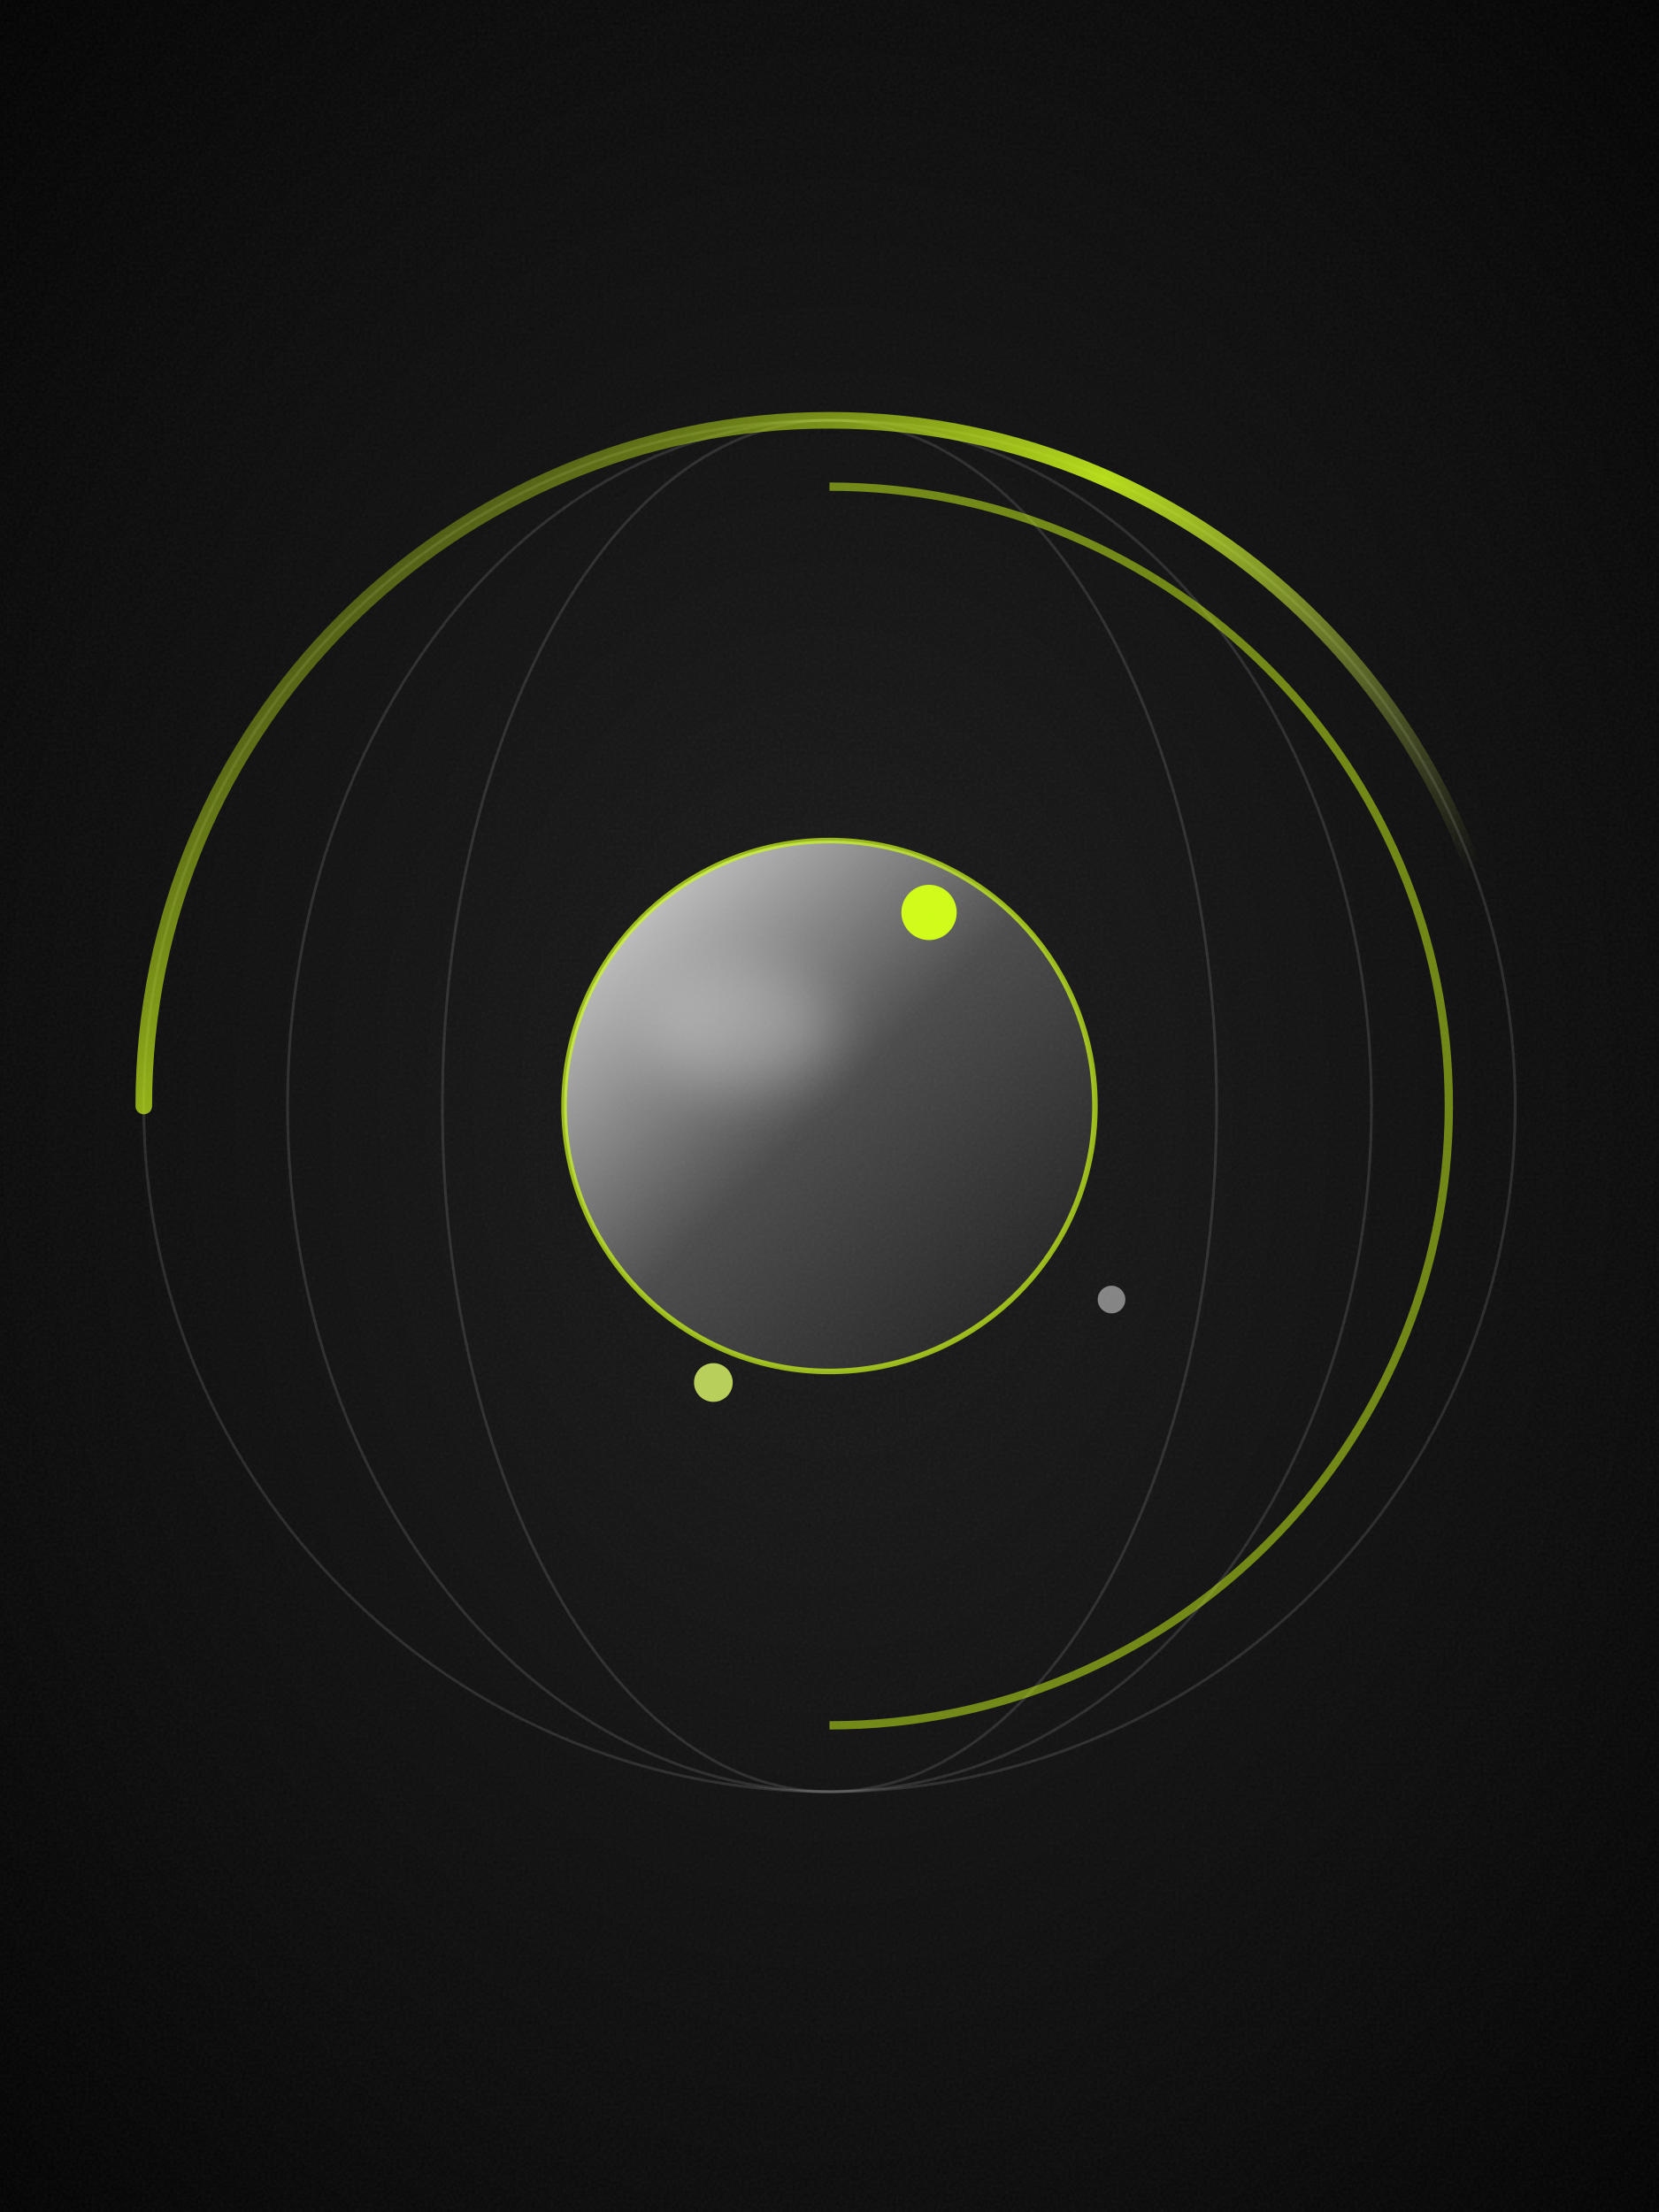
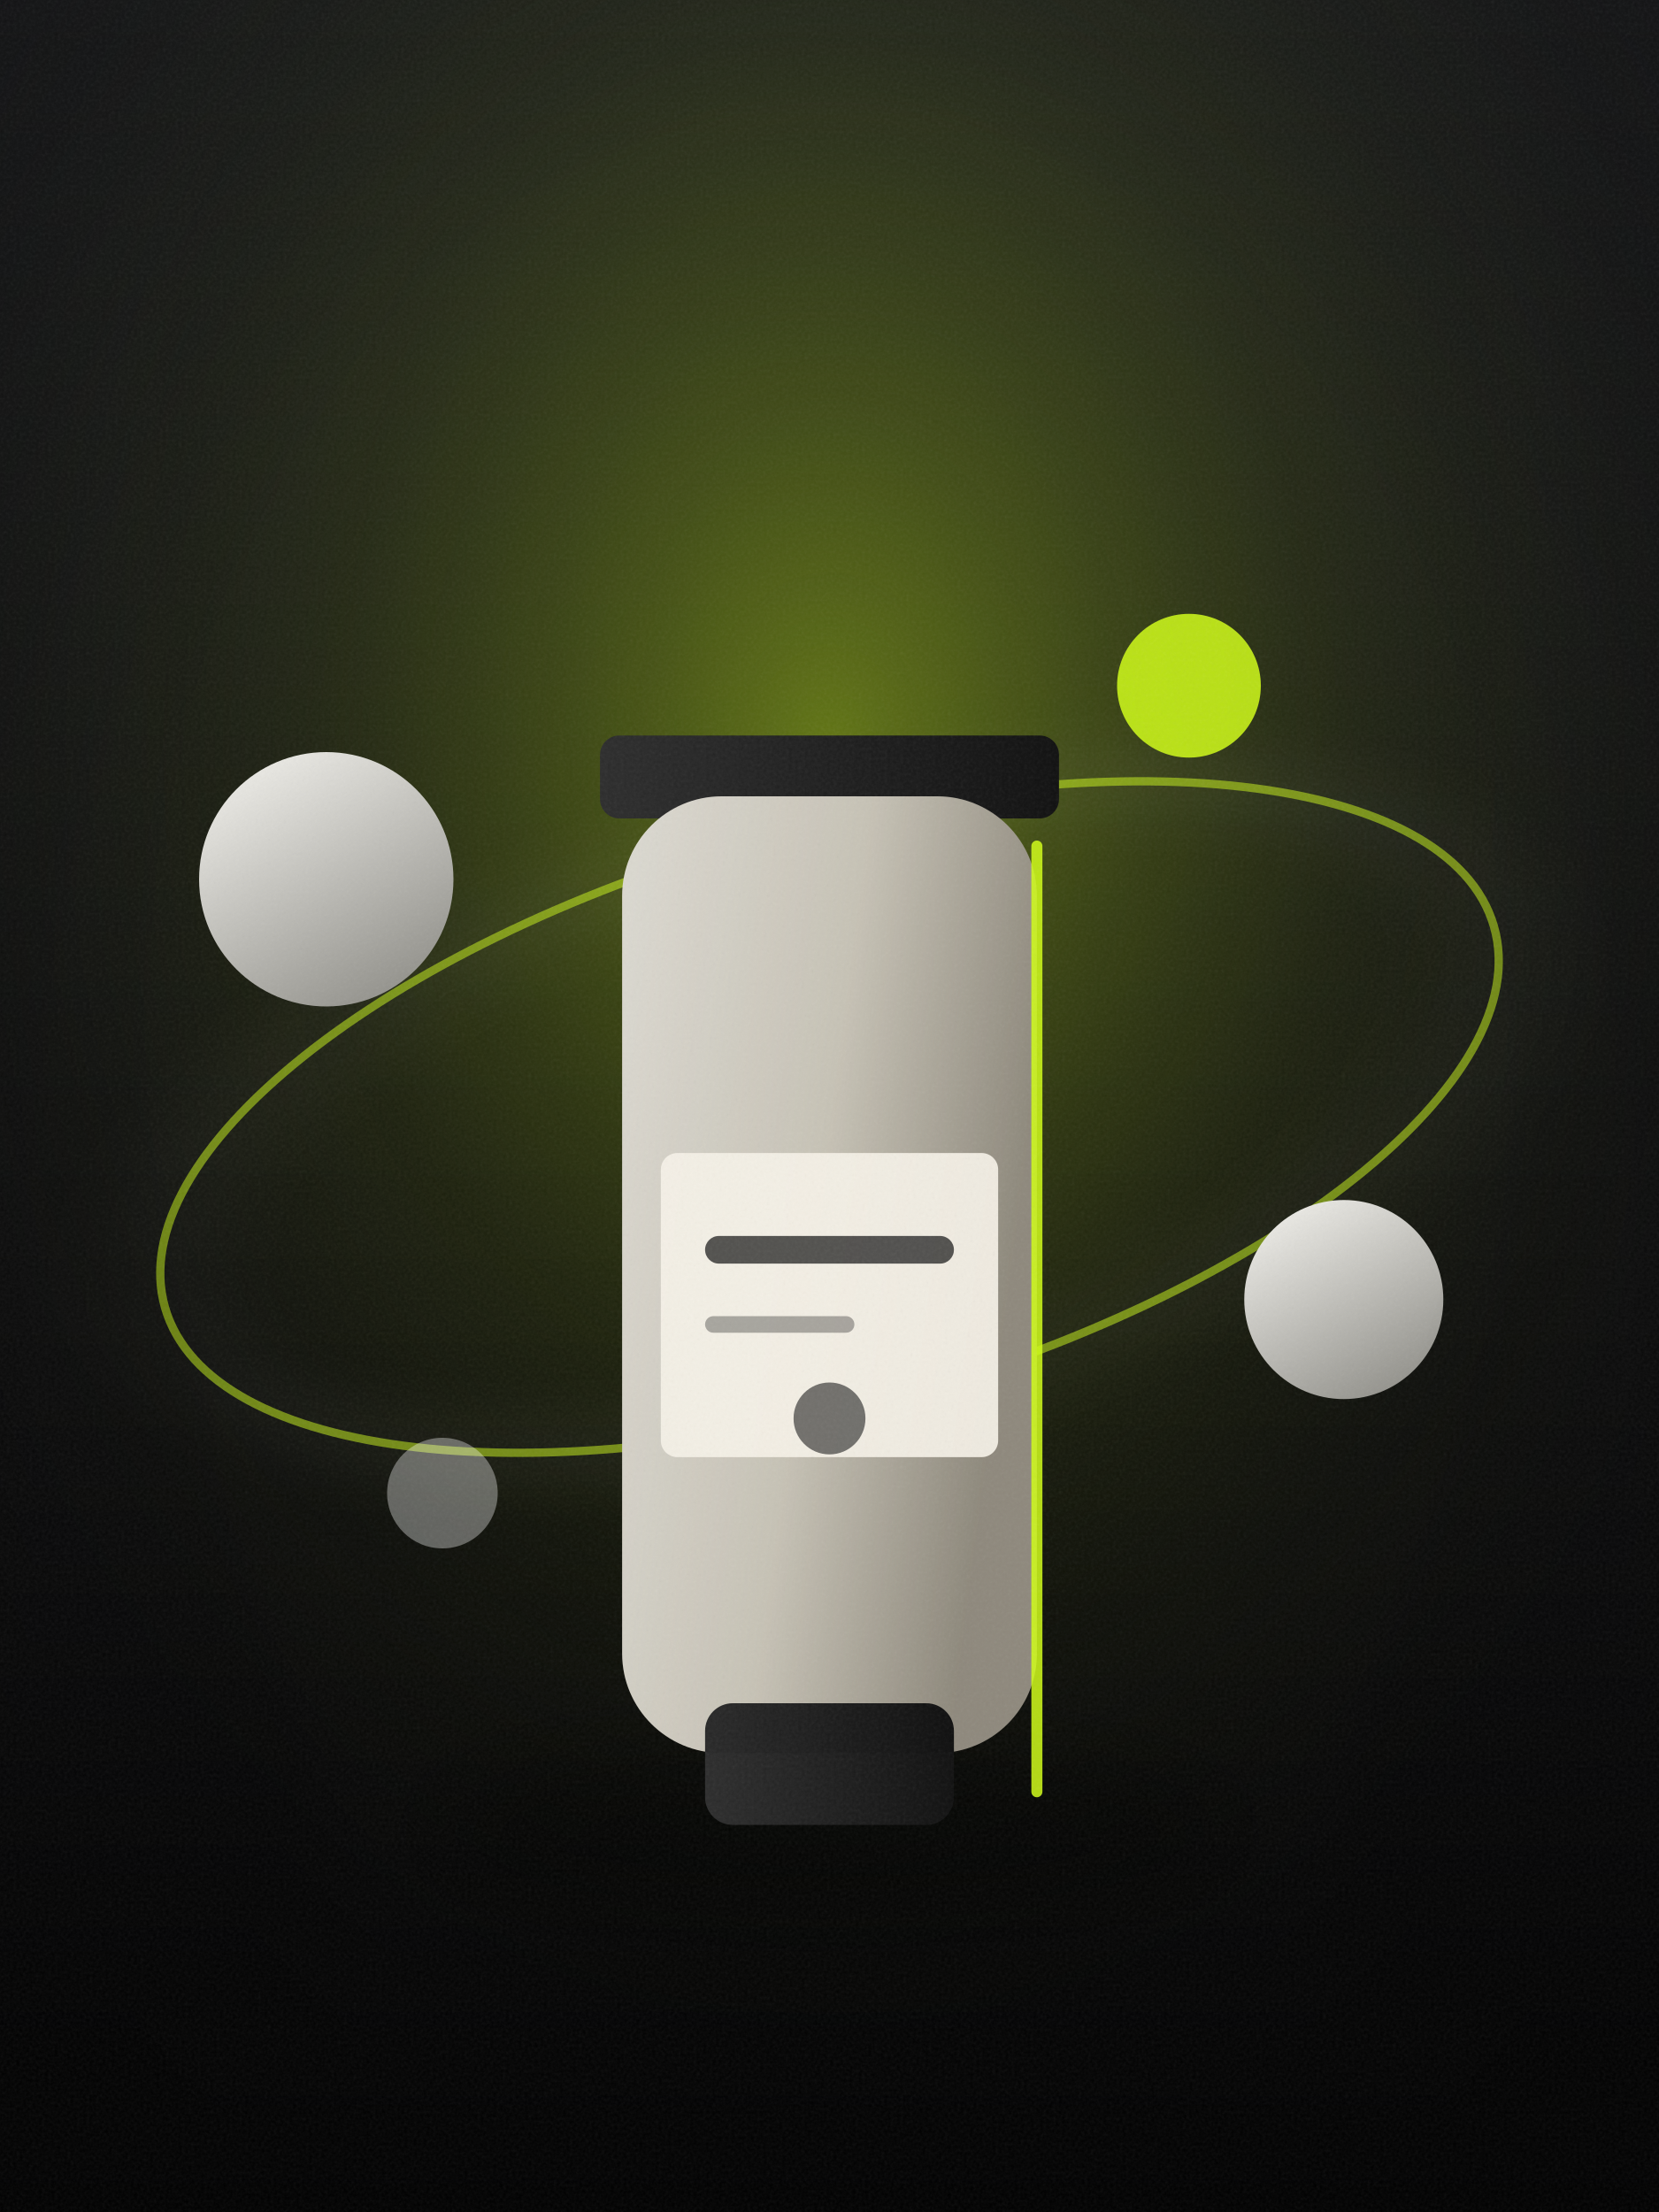
- <svg xmlns="http://www.w3.org/2000/svg" viewBox="0 0 600 800" width="600" height="800" role="img" aria-label="Concentric product orbit with a lime sweep">
+ <svg xmlns="http://www.w3.org/2000/svg" viewBox="0 0 600 800" width="600" height="800" role="img" aria-label="Product tube in a dark studio with orbiting spheres">
  <defs>
-     <radialGradient id="base" cx="0.5" cy="0.5" r="0.75">
-       <stop offset="0" stop-color="#1c1c1c" />
-       <stop offset="0.65" stop-color="#0b0b0b" />
+     <linearGradient id="bg" x1="0" y1="0" x2="0" y2="1">
+       <stop offset="0" stop-color="#191a1c" />
+       <stop offset="0.55" stop-color="#0c0c0d" />
      <stop offset="1" stop-color="#000000" />
+     </linearGradient>
+     <radialGradient id="key" cx="0.5" cy="0.34" r="0.62">
+       <stop offset="0" stop-color="#d1fe17" stop-opacity="0.42" />
+       <stop offset="0.5" stop-color="#8fae12" stop-opacity="0.12" />
+       <stop offset="1" stop-color="#000000" stop-opacity="0" />
    </radialGradient>
-     <linearGradient id="sweep" x1="0" y1="0" x2="1" y2="0.6">
-       <stop offset="0" stop-color="#b2d814" stop-opacity="0" />
-       <stop offset="0.55" stop-color="#d1fe17" stop-opacity="0.85" />
-       <stop offset="1" stop-color="#e1fe68" stop-opacity="0" />
+     <linearGradient id="tube" x1="0" y1="0" x2="1" y2="0.3">
+       <stop offset="0" stop-color="#f4f1e8" />
+       <stop offset="0.55" stop-color="#dcd7c9" />
+       <stop offset="1" stop-color="#9d9789" />
    </linearGradient>
-     <linearGradient id="core" x1="0" y1="0" x2="1" y2="1">
-       <stop offset="0" stop-color="#ededed" />
-       <stop offset="0.5" stop-color="#4a4a4a" />
-       <stop offset="1" stop-color="#171717" />
+     <linearGradient id="cap" x1="0" y1="0" x2="1" y2="0">
+       <stop offset="0" stop-color="#2c2c2c" />
+       <stop offset="1" stop-color="#101010" />
    </linearGradient>
-     <filter id="glow" x="-50%" y="-50%" width="200%" height="200%">
-       <feGaussianBlur stdDeviation="10" />
+     <linearGradient id="ball" x1="0.2" y1="0" x2="0.8" y2="1">
+       <stop offset="0" stop-color="#efeee9" />
+       <stop offset="1" stop-color="#8e8d87" />
+     </linearGradient>
+     <radialGradient id="vig" cx="0.5" cy="0.45" r="0.78">
+       <stop offset="0.5" stop-color="#000000" stop-opacity="0" />
+       <stop offset="1" stop-color="#000000" stop-opacity="0.42" />
+     </radialGradient>
+     <filter id="soft" x="-60%" y="-60%" width="220%" height="220%">
+       <feGaussianBlur stdDeviation="16" />
    </filter>
    <filter id="grain" x="0" y="0" width="100%" height="100%">
-       <feTurbulence type="fractalNoise" baseFrequency="0.88" numOctaves="2" stitchTiles="stitch" />
+       <feTurbulence type="fractalNoise" baseFrequency="0.87" numOctaves="2" stitchTiles="stitch" />
      <feColorMatrix type="saturate" values="0" />
      <feComponentTransfer>
-         <feFuncA type="linear" slope="0.06" />
+         <feFuncA type="linear" slope="0.075" />
      </feComponentTransfer>
    </filter>
+     <linearGradient id="t1" x1="0" y1="0" x2="1" y2="0.3">
+       <stop offset="0" stop-color="#f2efe6" />
+       <stop offset="0.5" stop-color="#d8d3c5" />
+       <stop offset="1" stop-color="#8e887a" />
+     </linearGradient>
+     <linearGradient id="t2" x1="0" y1="0" x2="1" y2="0">
+       <stop offset="0" stop-color="#2a2a2a" />
+       <stop offset="1" stop-color="#0d0d0d" />
+     </linearGradient>
+     <linearGradient id="j1" x1="0" y1="0" x2="1" y2="0.4">
+       <stop offset="0" stop-color="#f4f1e8" />
+       <stop offset="0.5" stop-color="#ded8ca" />
+       <stop offset="1" stop-color="#a49d8d" />
+     </linearGradient>
+     <linearGradient id="l1" x1="0" y1="0" x2="1" y2="0.4">
+       <stop offset="0" stop-color="#242424" />
+       <stop offset="1" stop-color="#0d0d0d" />
+     </linearGradient>
+     <linearGradient id="b1" x1="0" y1="0" x2="1" y2="0.3">
+       <stop offset="0" stop-color="#f7f4ec" />
+       <stop offset="0.5" stop-color="#ded8c9" />
+       <stop offset="1" stop-color="#a49b88" />
+     </linearGradient>
+     <linearGradient id="p1" x1="0" y1="0" x2="1" y2="0.4">
+       <stop offset="0" stop-color="#2f2f2f" />
+       <stop offset="1" stop-color="#141414" />
+     </linearGradient>
  </defs>
-   <rect width="600" height="800" fill="url(#base)" />
-   <g fill="none" stroke="#ffffff" stroke-opacity="0.12">
-     <ellipse cx="300" cy="400" rx="248" ry="248" />
-     <ellipse cx="300" cy="400" rx="196" ry="248" />
-     <ellipse cx="300" cy="400" rx="140" ry="248" />
-   </g>
-   <path d="M52 400 A248 248 0 0 1 548 400" fill="none" stroke="url(#sweep)" stroke-width="6" stroke-linecap="round" />
-   <path d="M300 176 A224 224 0 0 1 300 624" fill="none" stroke="#d1fe17" stroke-opacity="0.5" stroke-width="3" />
-   <circle cx="300" cy="400" r="96" fill="url(#core)" />
-   <circle cx="300" cy="400" r="96" fill="none" stroke="#d1fe17" stroke-opacity="0.7" stroke-width="2" />
-   <ellipse cx="268" cy="372" rx="34" ry="22" fill="#ffffff" fill-opacity="0.28" filter="url(#glow)" />
-   <circle cx="336" cy="330" r="10" fill="#d1fe17" />
-   <circle cx="258" cy="500" r="7" fill="#e1fe68" fill-opacity="0.8" />
-   <circle cx="402" cy="470" r="5" fill="#b4b4b4" fill-opacity="0.7" />
+   <rect width="600" height="800" fill="url(#bg)" />
+   <rect width="600" height="800" fill="url(#key)" />
+   <ellipse cx="300" cy="404" rx="250" ry="104" fill="none" stroke="#d1fe17" stroke-opacity="0.5" stroke-width="3" transform="rotate(-16 300 404)" />
+   <ellipse cx="300" cy="404" rx="250" ry="104" fill="none" stroke="#ffffff" stroke-opacity="0.10" stroke-width="8" transform="rotate(-16 300 404)" filter="url(#soft)" />
+   <ellipse cx="300" cy="664" rx="150" ry="30" fill="#000000" fill-opacity="0.5" filter="url(#soft)" />
+   <rect x="217.0" y="266" width="166" height="30" rx="7" fill="url(#cap)" />
+   <rect x="225.0" y="288" width="150" height="346" rx="36" fill="url(#tube)" />
+   <rect x="255" y="616" width="90" height="44" rx="10" fill="url(#cap)" />
+   <rect x="225.0" y="288" width="150" height="346" rx="36" fill="#000000" fill-opacity="0.10" />
+   <rect x="239" y="417" width="122" height="110" rx="6" fill="#f6f2e8" fill-opacity="0.92" />
+   <rect x="255" y="447" width="90" height="10" rx="5" fill="#1c1c1c" fill-opacity="0.75" />
+   <rect x="255" y="476" width="54" height="6" rx="3" fill="#1c1c1c" fill-opacity="0.35" />
+   <circle cx="300" cy="513" r="13" fill="#1c1c1c" fill-opacity="0.6" />
+   <path d="M375 306 V648" stroke="#d1fe17" stroke-width="4" stroke-linecap="round" stroke-opacity="0.85" />
+   <circle cx="118" cy="318" r="46" fill="url(#ball)" />
+   <circle cx="486" cy="470" r="36" fill="url(#ball)" />
+   <circle cx="430" cy="248" r="26" fill="#d1fe17" fill-opacity="0.85" />
+   <circle cx="160" cy="540" r="20" fill="#ffffff" fill-opacity="0.35" />
+   <rect width="600" height="800" fill="url(#vig)" />
  <rect width="600" height="800" filter="url(#grain)" />
</svg>
